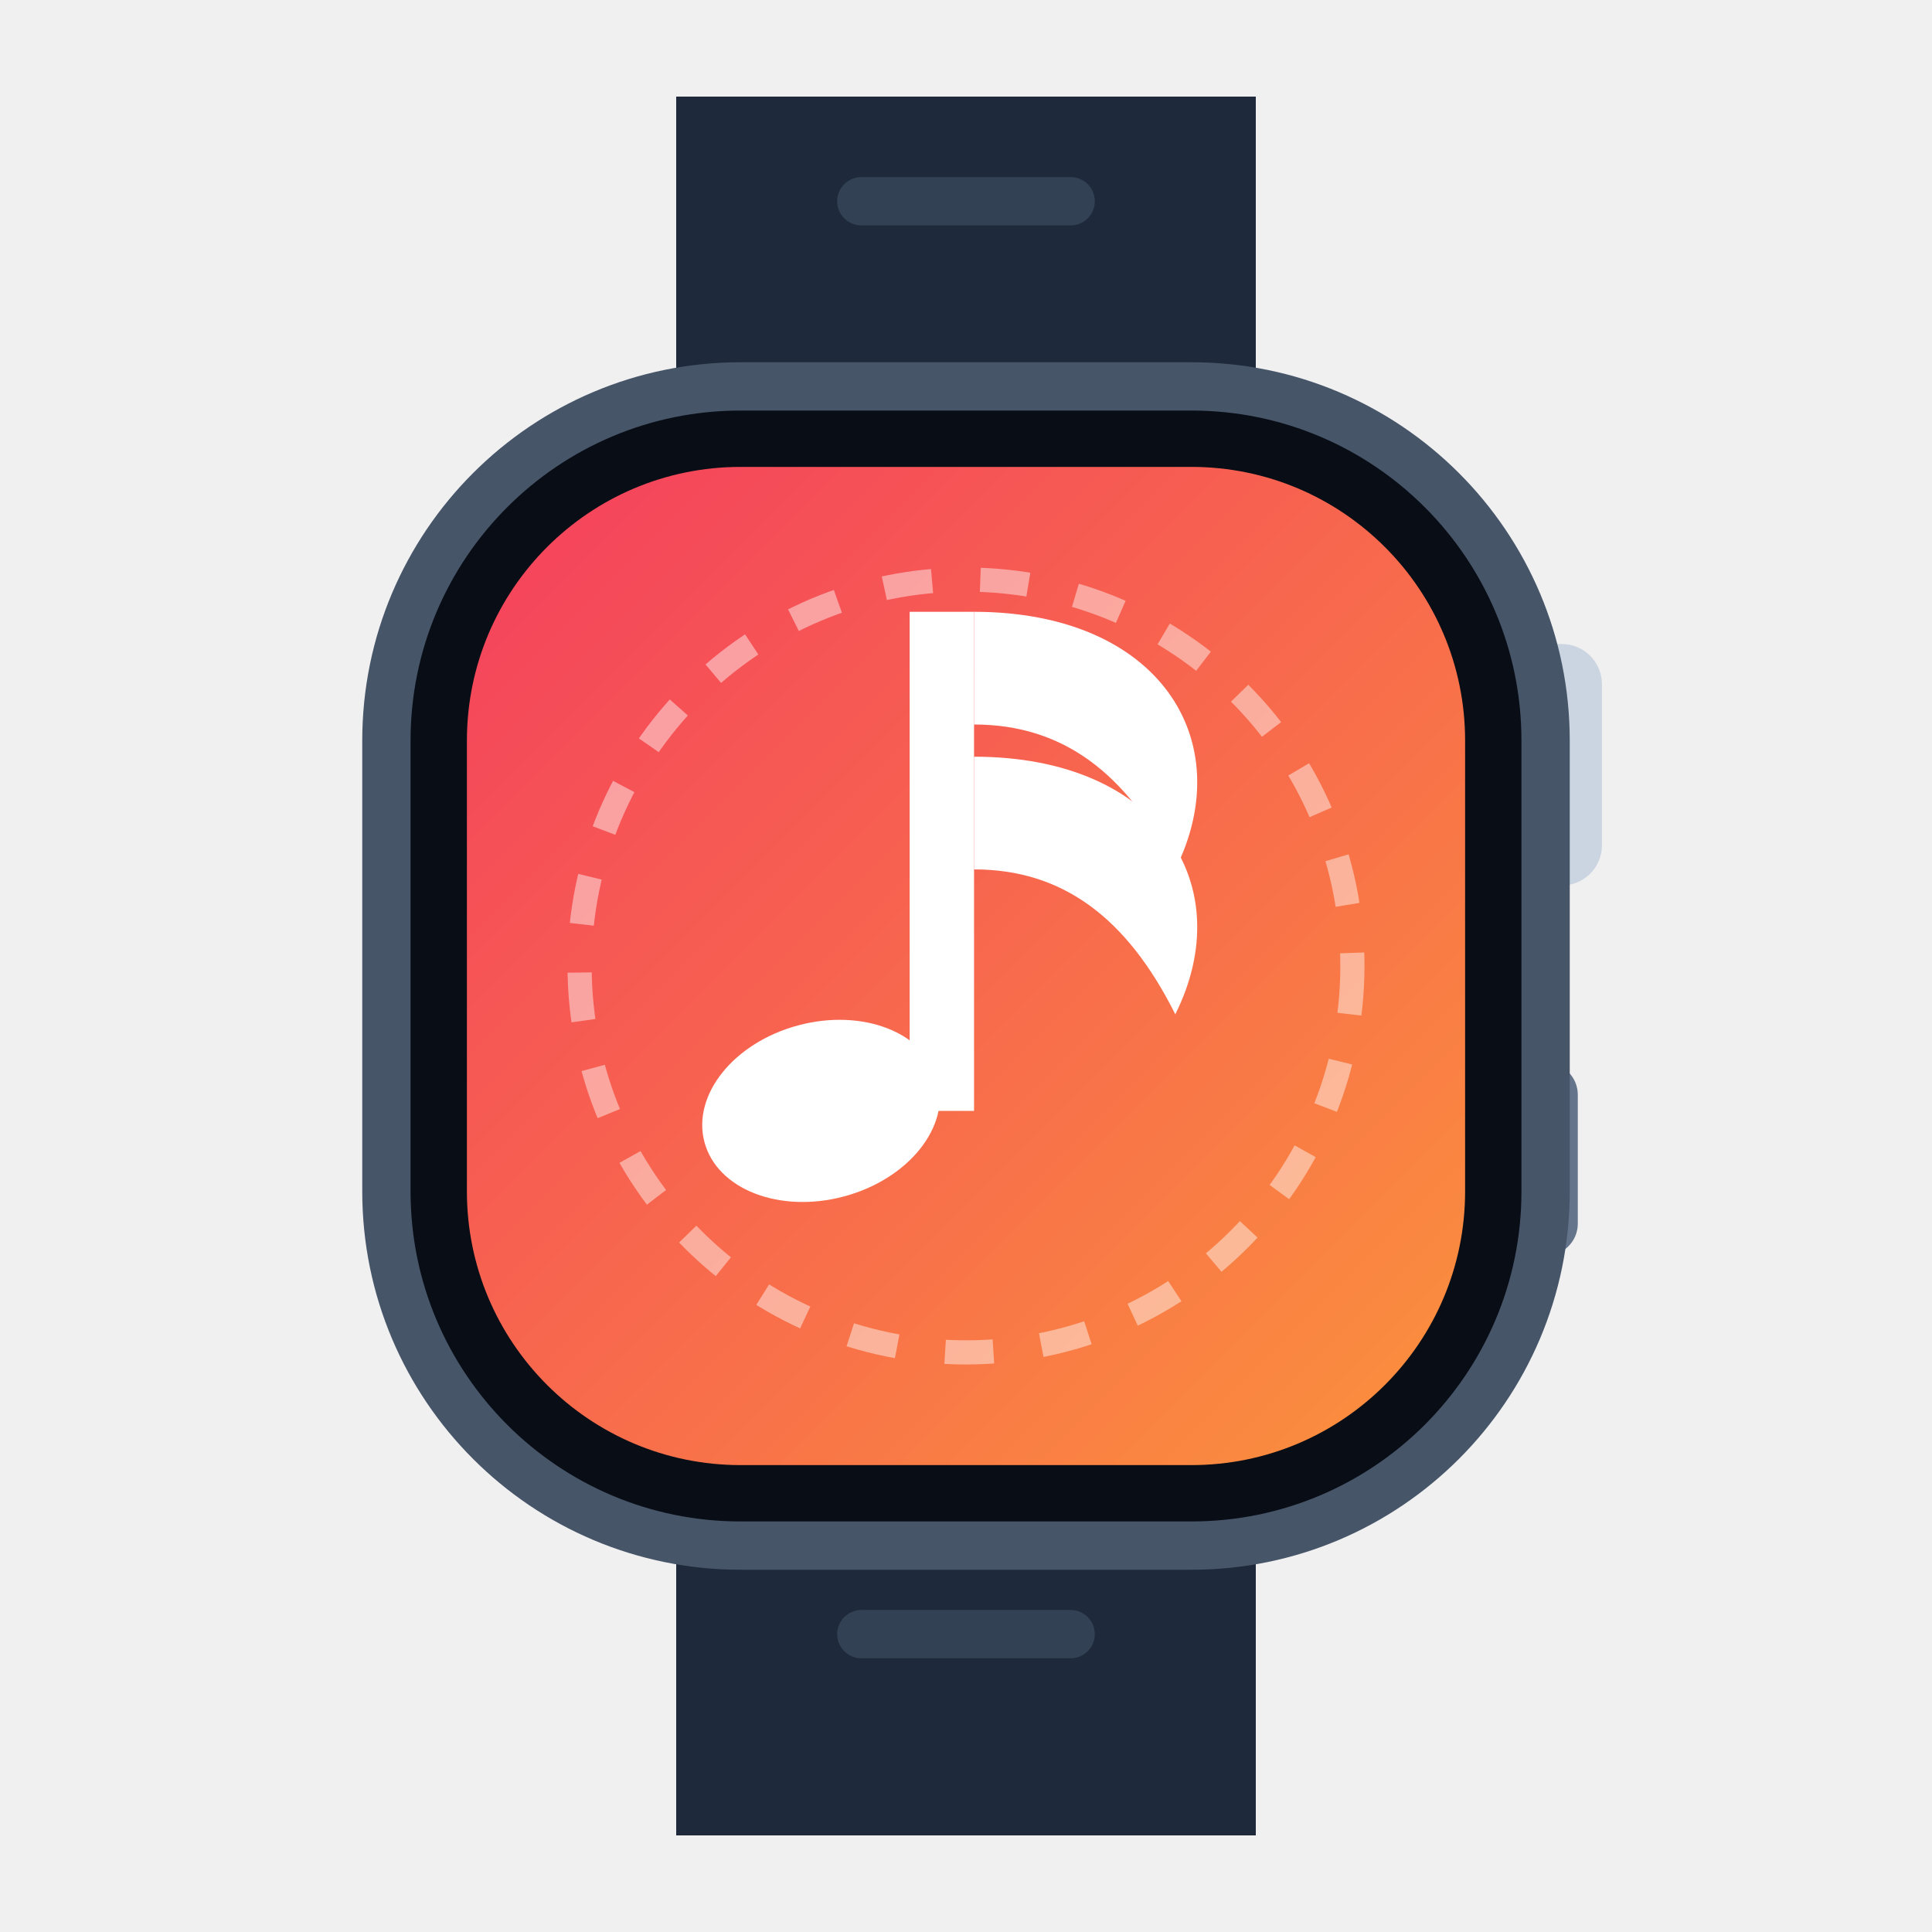
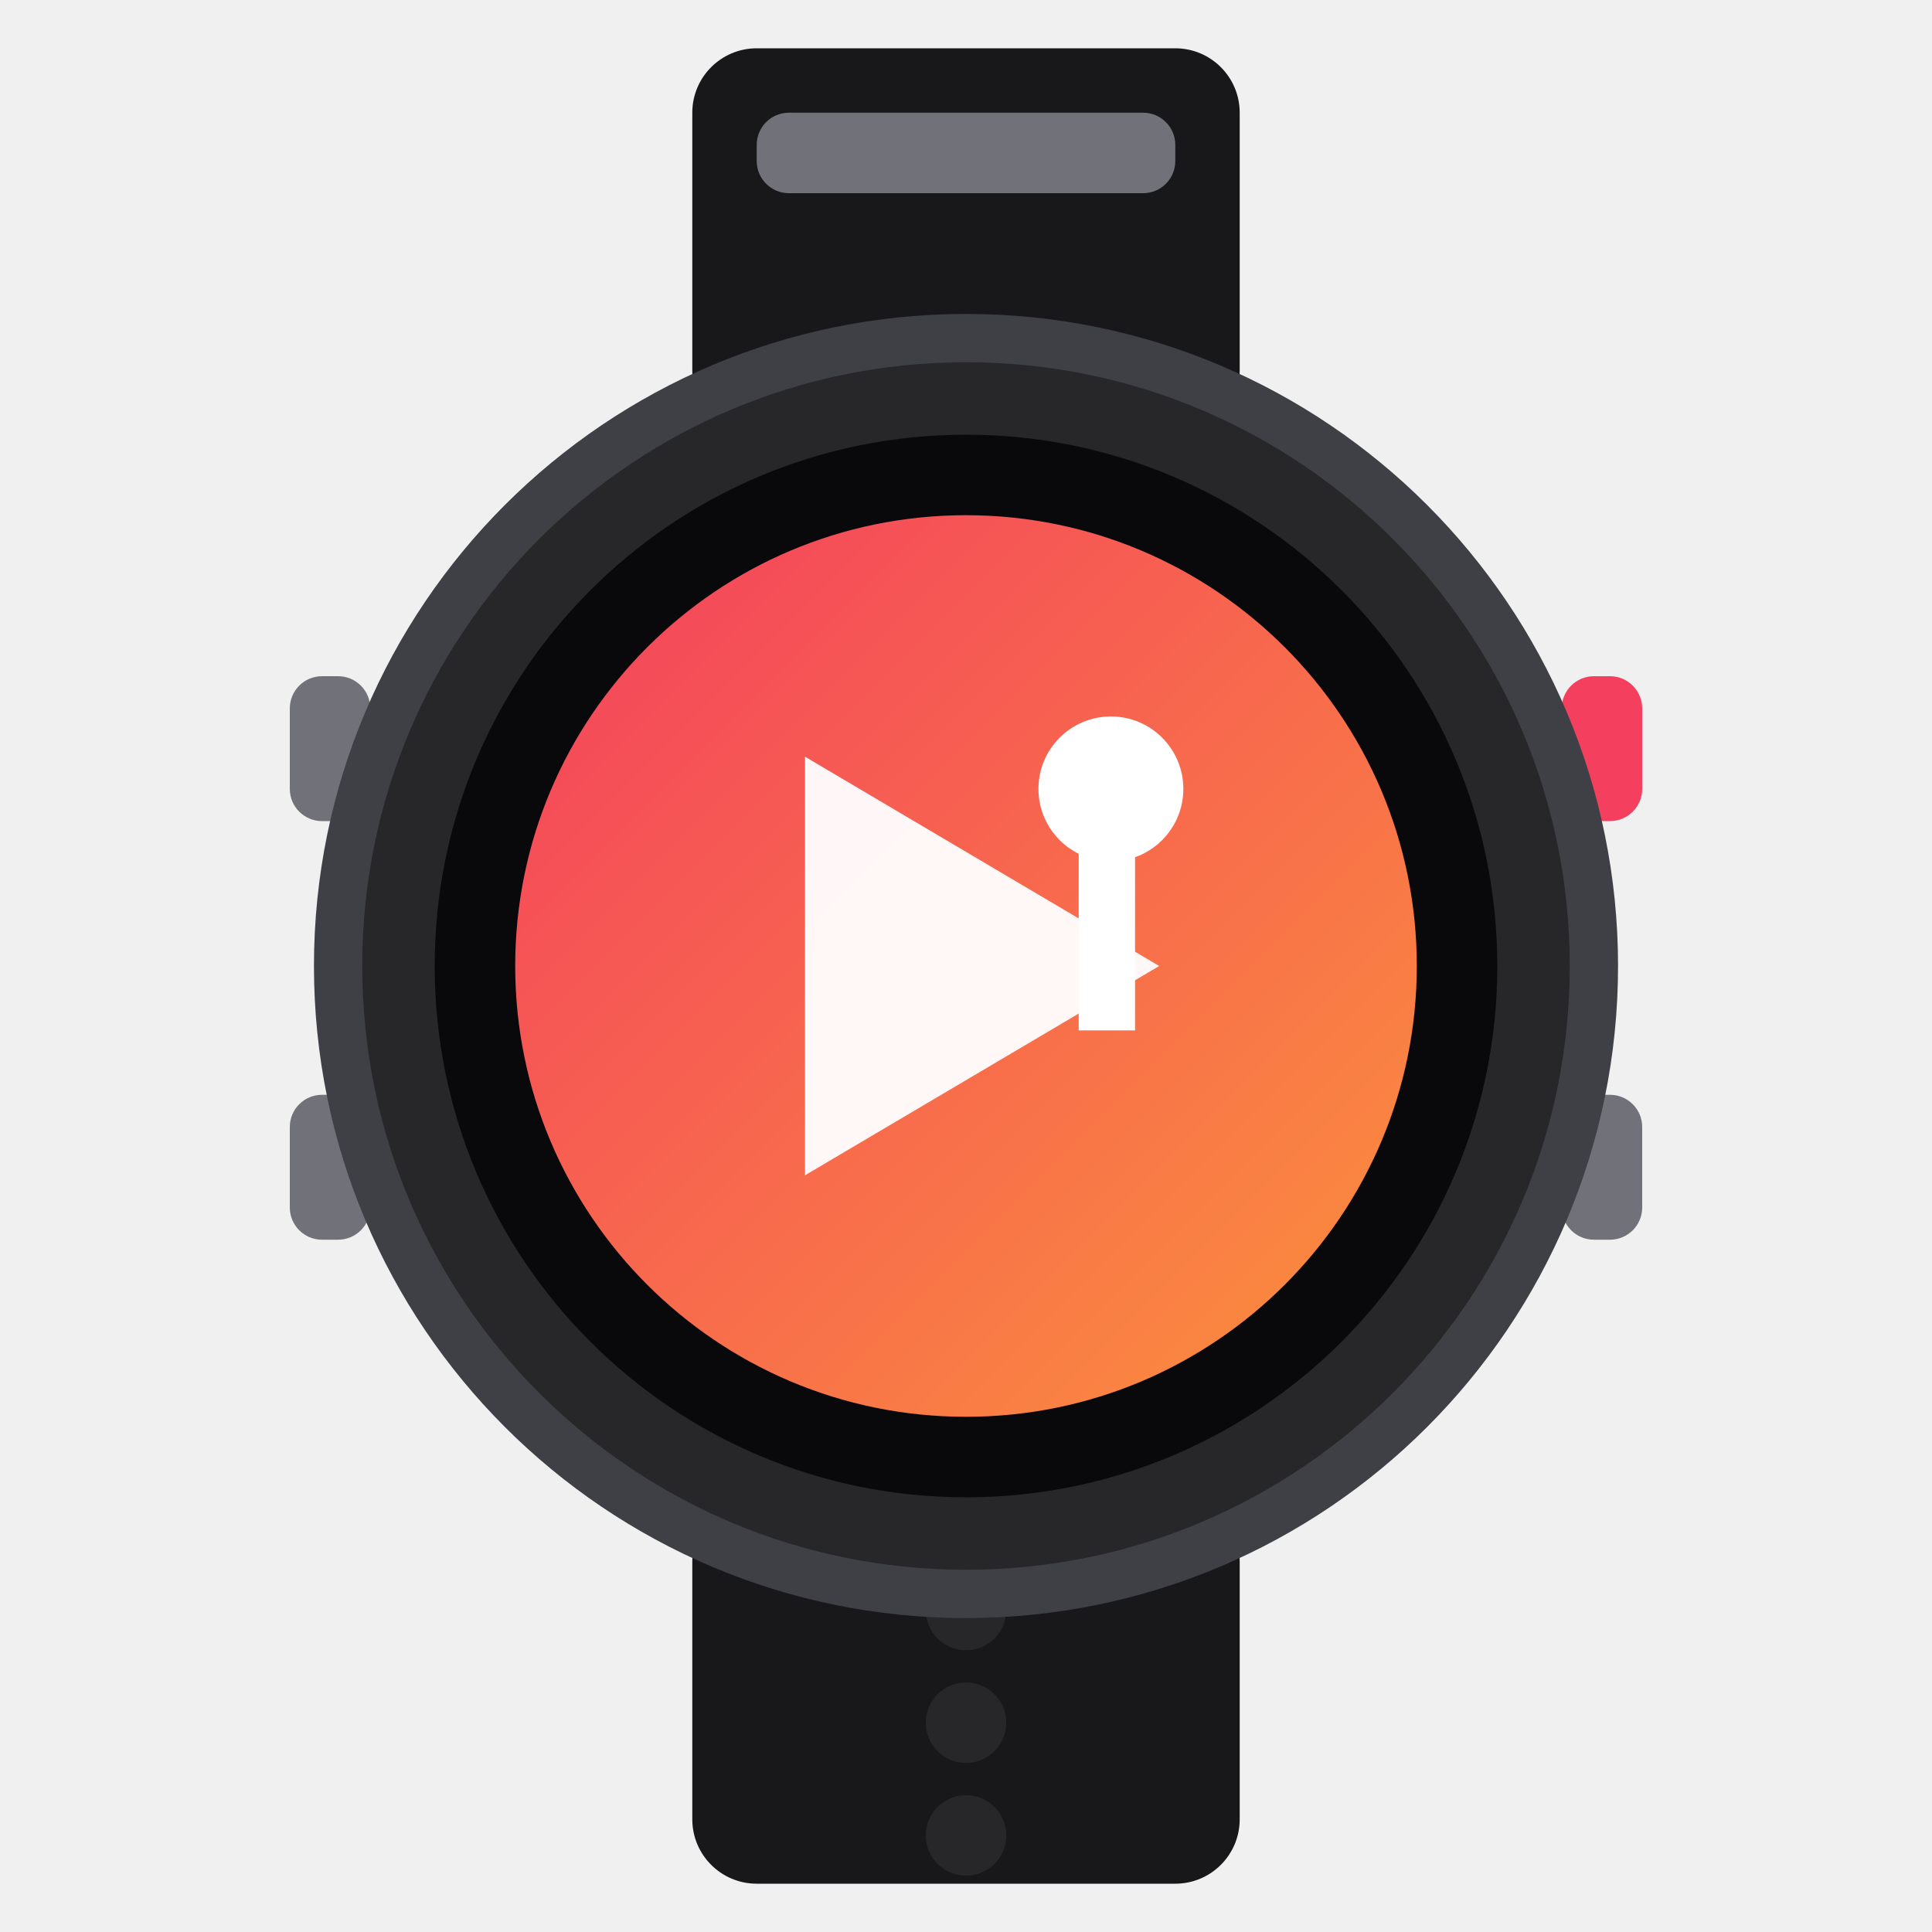
<svg xmlns="http://www.w3.org/2000/svg" viewBox="0 0 120 120">
  <defs>
-     <linearGradient id="opt2_grad" x1="0%" y1="0%" x2="100%" y2="100%">
+     <linearGradient id="opt3_bg" x1="0%" y1="0%" x2="100%" y2="100%">
      <stop offset="0%" stop-color="#f43f5e" />
      <stop offset="100%" stop-color="#fb923c" />
    </linearGradient>
  </defs>
-   <path d="M42 6 L78 6 L78 26 L42 26 Z" fill="#1e293b" rx="4" />
-   <rect x="52" y="11" width="16" height="3" rx="1.5" fill="#334155" />
-   <path d="M42 94 L78 94 L78 114 L42 114 Z" fill="#1e293b" rx="4" />
-   <rect x="52" y="100" width="16" height="3" rx="1.5" fill="#334155" />
-   <rect x="94" y="40" width="5.5" height="15" rx="2.5" fill="#cbd5e1" />
-   <rect x="94" y="66" width="4" height="12" rx="2" fill="#64748b" />
-   <rect x="24" y="24" width="72" height="72" rx="22" fill="#090d16" stroke="#475569" stroke-width="3" />
-   <rect x="29" y="29" width="62" height="62" rx="17" fill="url(#opt2_grad)" />
-   <circle cx="60" cy="60" r="24" fill="none" stroke="#ffffff" stroke-width="1.5" stroke-dasharray="3 3" opacity="0.45" />
-   <ellipse cx="51" cy="69" rx="7.5" ry="5.5" fill="#ffffff" transform="rotate(-15 51 69)" />
-   <rect x="56.5" y="38" width="4" height="31" fill="#ffffff" />
-   <path d="M60.5 38 C72 38, 77 46, 73 54 C70 48, 66 45, 60.5 45 Z" fill="#ffffff" />
-   <path d="M60.5 47 C72 47, 77 55, 73 63 C70 57, 66 54, 60.5 54 Z" fill="#ffffff" />
+   <rect x="43" y="3" width="34" height="24" rx="4" fill="#18181b" />
+   <rect x="47" y="7" width="26" height="5" rx="2" fill="#71717a" />
+   <rect x="43" y="93" width="34" height="24" rx="4" fill="#18181b" />
+   <circle cx="60" cy="100" r="2.5" fill="#27272a" />
+   <circle cx="60" cy="107" r="2.5" fill="#27272a" />
+   <circle cx="60" cy="114" r="2.5" fill="#27272a" />
+   <rect x="18" y="42" width="5" height="9" rx="2" fill="#71717a" />
+   <rect x="18" y="68" width="5" height="9" rx="2" fill="#71717a" />
+   <rect x="97" y="42" width="5" height="9" rx="2" fill="#f43f5e" />
+   <rect x="97" y="68" width="5" height="9" rx="2" fill="#71717a" />
+   <circle cx="60" cy="60" r="39" fill="#27272a" stroke="#3f3f46" stroke-width="3" />
+   <circle cx="60" cy="60" r="33" fill="#09090b" />
+   <circle cx="60" cy="60" r="28" fill="url(#opt3_bg)" />
+   <polygon points="50,47 50,73 72,60" fill="#ffffff" opacity="0.95" />
+   <circle cx="69" cy="49" r="4.5" fill="#ffffff" />
+   <rect x="67" y="49" width="3.5" height="15" fill="#ffffff" />
</svg>
